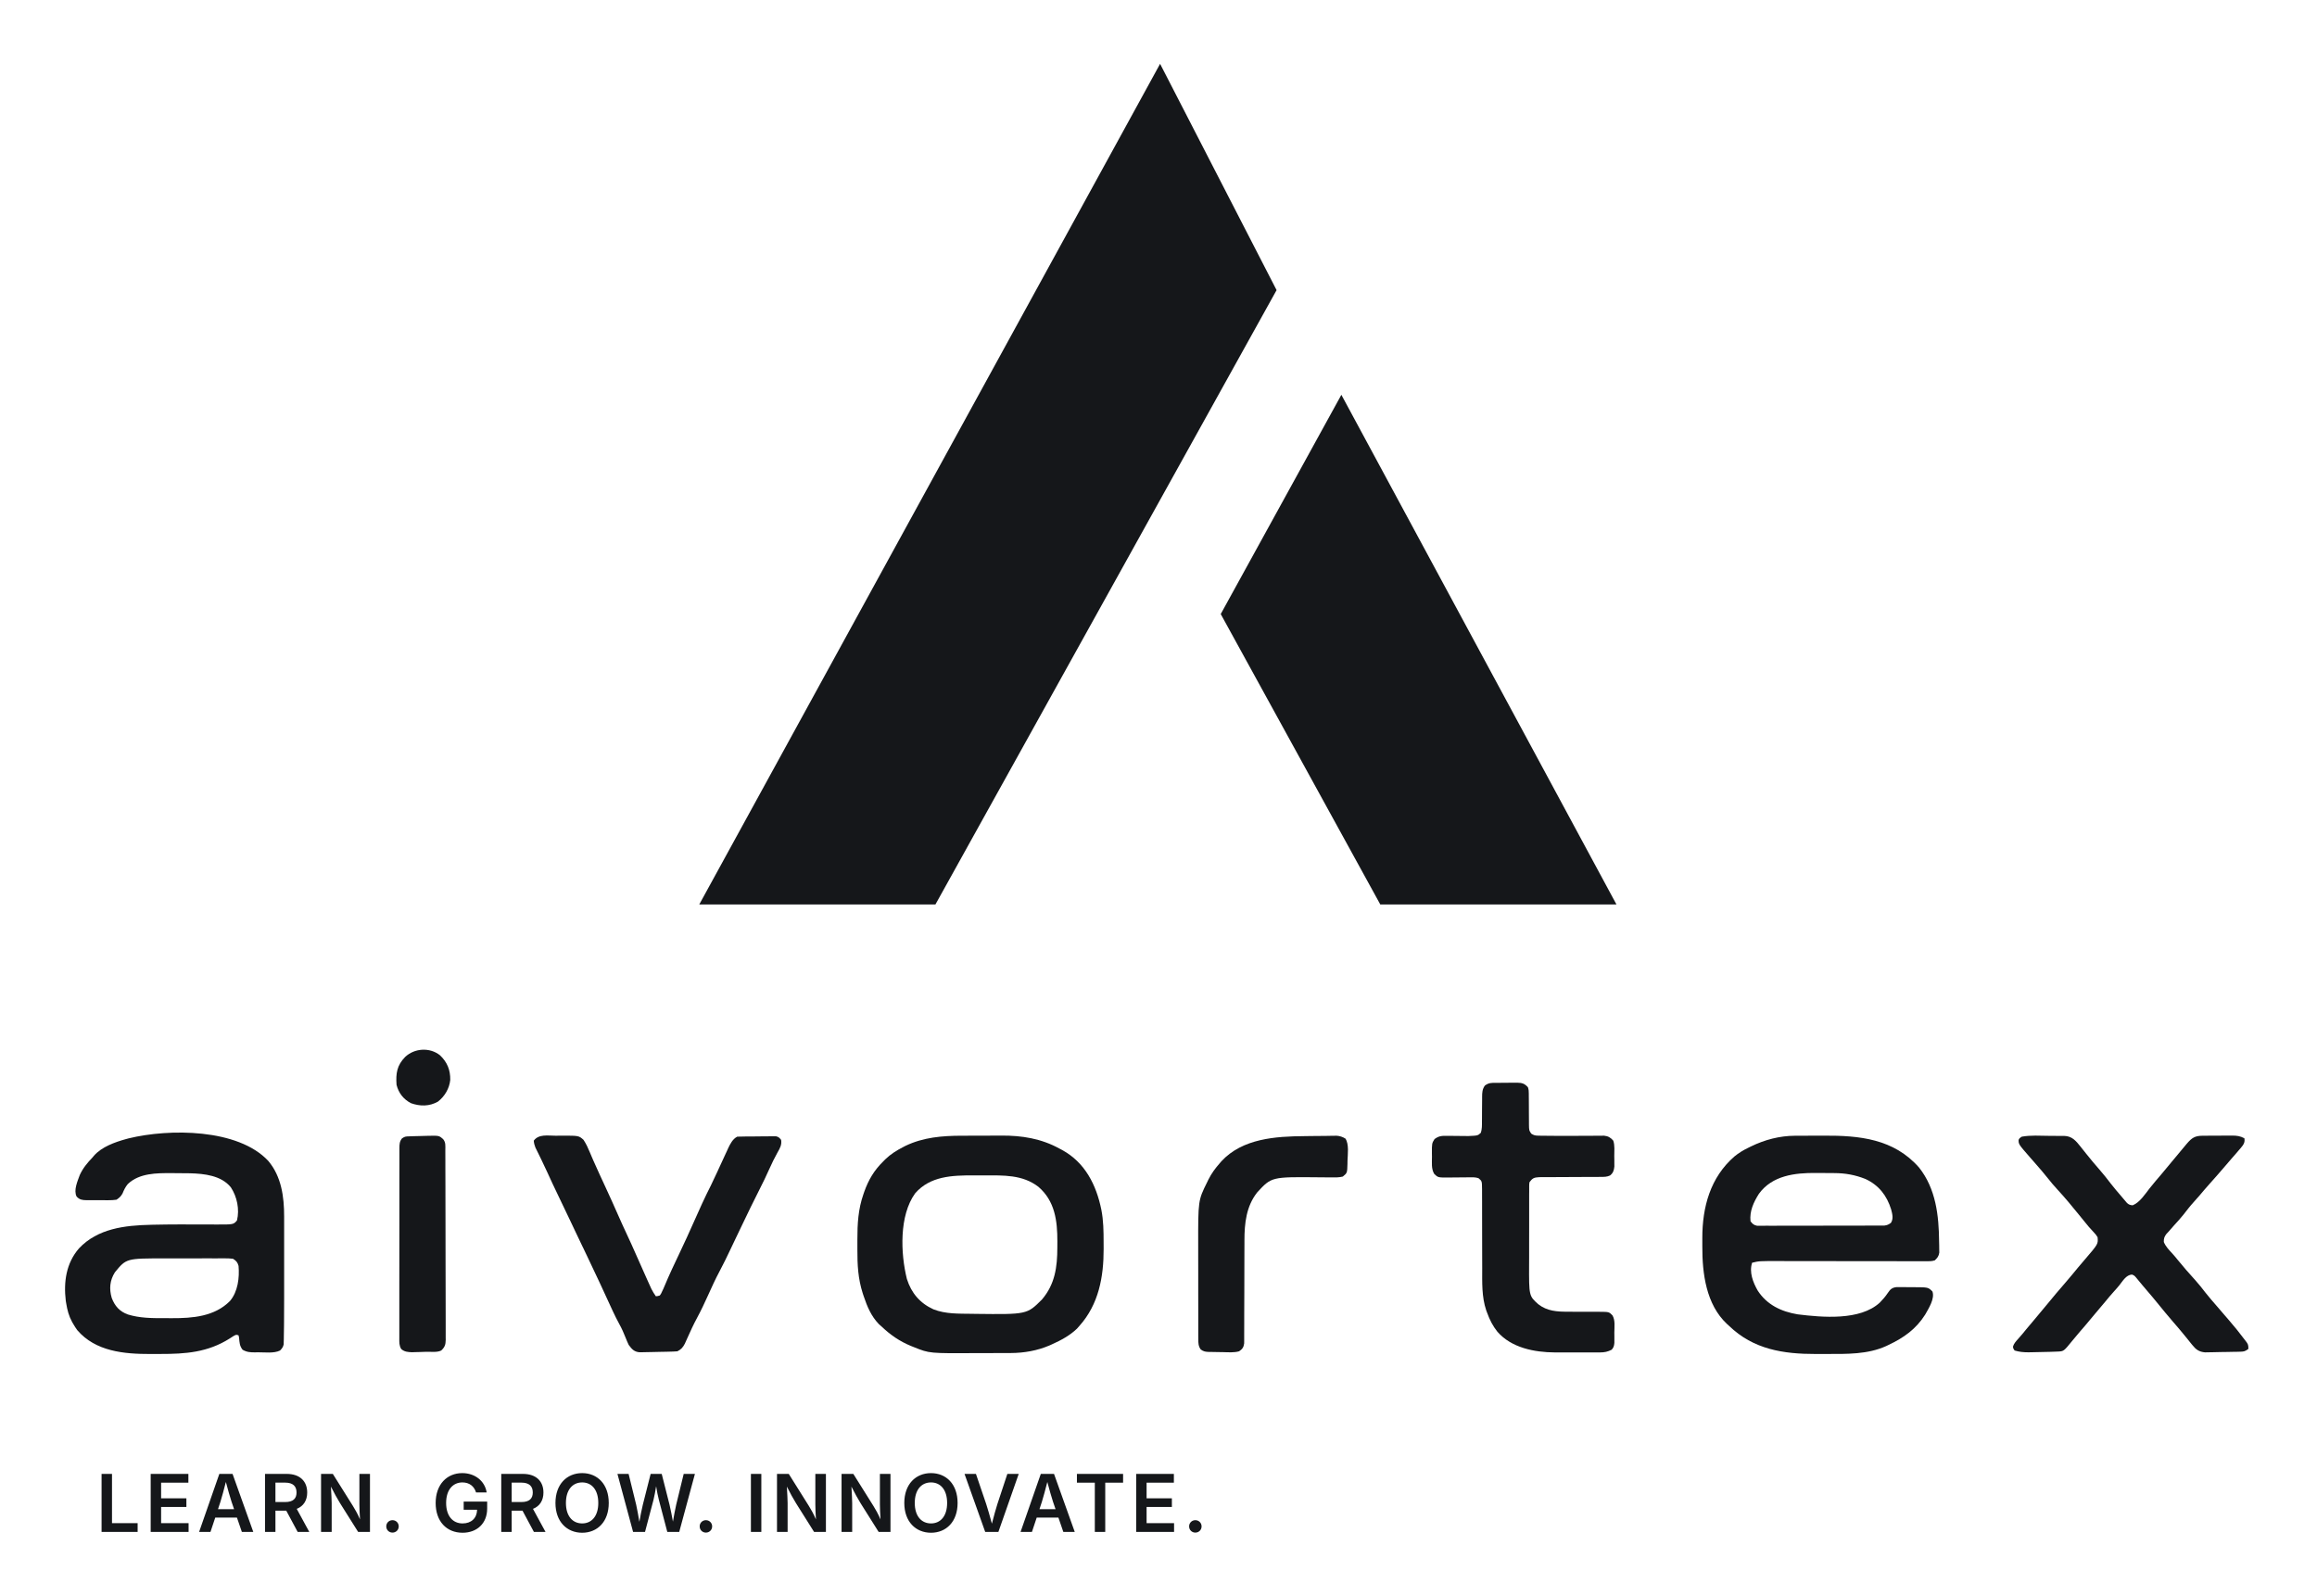
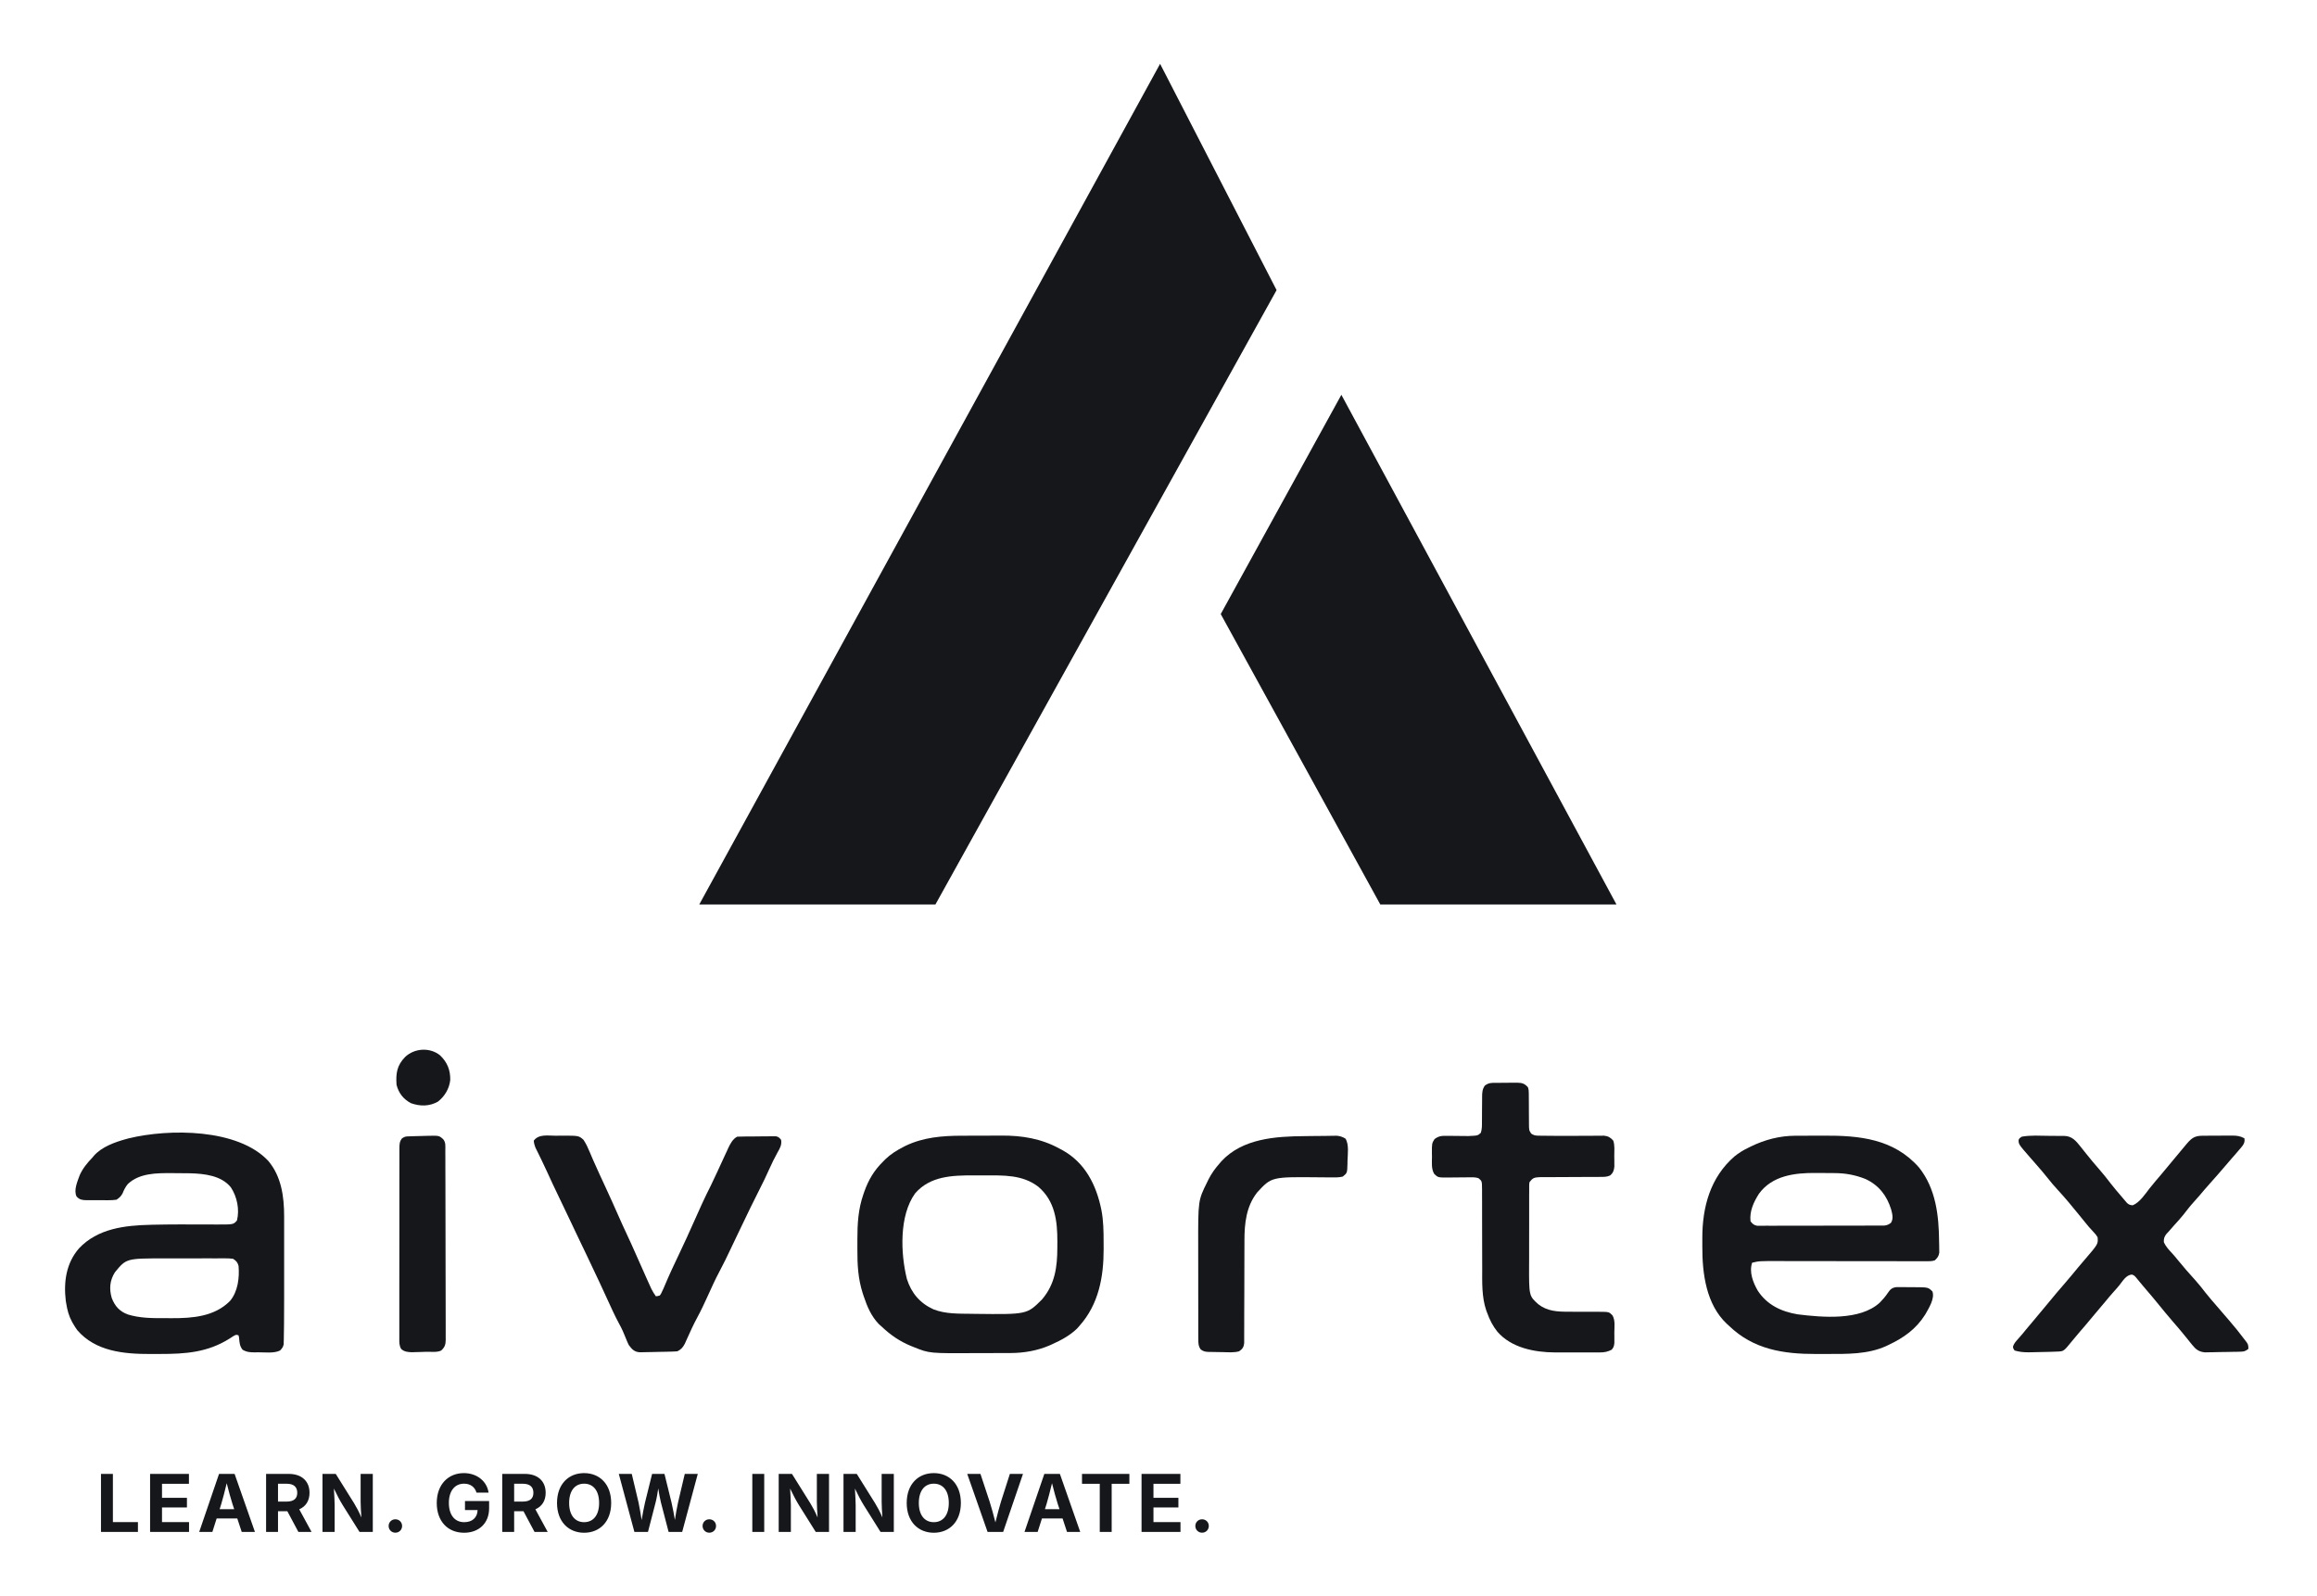
<svg xmlns="http://www.w3.org/2000/svg" viewBox="0 0 726 500" width="100%" height="100%">
  <g id="aivortex-logo">
    <g id="aivortex-icon" fill="#15171A">
      <path id="icon-left" d="M 363.50 20.00 L 219.10 283.40 L 293.10 283.40 L 400.00 90.90 Z" />
      <path id="icon-right" d="M 420.30 123.70 L 506.50 283.40 L 432.50 283.40 L 382.50 192.40 Z" />
    </g>
    <g id="aivortex-wordmark" fill="#15171A">
      <path id="letter-a" d="M 84.06 363.74 C 88.18 368.62 89.04 374.99 89.03 381.16 C 89.03 381.33 89.03 381.33 89.03 382.21 C 89.03 383.36 89.03 384.50 89.03 385.64 C 89.03 386.45 89.03 387.25 89.03 388.05 C 89.03 389.74 89.03 391.42 89.03 393.11 C 89.03 395.04 89.03 396.96 89.03 398.89 C 89.03 400.76 89.03 402.64 89.03 404.51 C 89.03 405.30 89.03 406.08 89.03 406.87 C 89.04 409.38 89.03 411.89 89.00 414.40 C 89.00 414.58 89.00 414.58 88.99 415.48 C 88.98 416.53 88.96 417.57 88.94 418.62 C 88.93 418.93 88.93 419.24 88.93 419.57 C 88.92 419.71 88.92 419.71 88.90 420.44 C 88.90 420.70 88.89 420.95 88.89 421.21 C 88.71 422.08 88.36 422.51 87.75 423.15 C 85.83 424.11 82.89 423.69 80.78 423.71 C 80.65 423.72 80.65 423.72 79.96 423.73 C 78.47 423.74 77.32 423.68 76.00 422.90 C 75.05 421.64 75.06 420.69 74.91 419.15 C 74.85 418.91 74.80 418.66 74.75 418.40 C 74.00 418.15 74.00 418.15 73.08 418.67 C 72.71 418.91 72.33 419.15 71.95 419.40 C 65.06 423.75 58.14 424.24 50.20 424.23 C 49.16 424.23 48.12 424.23 47.08 424.24 C 38.87 424.26 29.94 423.45 24.21 416.77 C 23.77 416.17 23.38 415.55 23.00 414.90 C 22.86 414.67 22.73 414.44 22.59 414.20 C 21.57 412.33 21.09 410.49 20.75 408.40 C 20.70 408.13 20.66 407.86 20.61 407.57 C 19.90 401.63 20.74 395.77 24.75 391.15 C 30.62 384.91 39.14 383.94 47.23 383.76 C 47.46 383.75 47.68 383.75 47.91 383.74 C 53.47 383.61 59.03 383.64 64.60 383.66 C 64.95 383.66 65.30 383.66 65.67 383.66 C 66.33 383.66 67.00 383.67 67.66 383.67 C 73.15 383.69 73.15 383.69 74.25 382.40 C 75.11 378.95 74.28 374.96 72.33 372.01 C 69.34 368.31 64.02 367.74 59.55 367.62 C 58.37 367.60 57.18 367.59 56.00 367.59 C 55.26 367.59 54.52 367.58 53.78 367.57 C 49.07 367.55 43.66 367.55 40.05 370.99 C 39.29 371.90 38.83 372.86 38.39 373.95 C 37.87 374.88 37.39 375.31 36.50 375.90 C 35.60 376.02 34.83 376.07 33.94 376.06 C 33.69 376.06 33.45 376.06 33.20 376.06 C 32.68 376.06 32.16 376.06 31.65 376.05 C 30.86 376.04 30.07 376.04 29.29 376.05 C 28.78 376.05 28.28 376.04 27.78 376.04 C 27.66 376.04 27.66 376.04 27.07 376.05 C 25.72 376.02 24.93 375.91 24.00 374.90 C 23.00 372.91 24.31 370.07 25.00 368.15 C 25.99 366.00 27.37 364.34 29.00 362.65 C 29.14 362.48 29.28 362.31 29.42 362.14 C 31.82 359.36 36.05 357.84 39.50 356.90 C 39.77 356.83 40.03 356.75 40.31 356.68 C 53.07 353.57 74.59 353.59 84.06 363.74 Z M 36.00 398.65 C 34.40 401.18 34.18 403.81 35.00 406.65 C 35.97 409.23 37.47 410.92 40.07 411.86 C 43.73 412.99 47.54 413.03 51.33 413.01 C 52.17 413.01 53.00 413.02 53.83 413.02 C 60.38 413.05 67.28 412.50 72.09 407.60 C 74.55 404.67 75.06 400.35 74.75 396.65 C 74.45 395.52 73.99 395.01 73.00 394.40 C 72.13 394.30 71.34 394.27 70.47 394.27 C 70.22 394.27 69.96 394.27 69.70 394.27 C 68.86 394.27 68.02 394.27 67.18 394.28 C 66.59 394.28 66.00 394.28 65.41 394.27 C 64.18 394.27 62.94 394.28 61.71 394.28 C 60.14 394.29 58.57 394.29 57.00 394.29 C 55.78 394.28 54.57 394.29 53.35 394.29 C 52.77 394.29 52.19 394.29 51.62 394.29 C 39.58 394.28 39.58 394.28 36.00 398.65 Z" />
      <path id="letter-i-stem" d="M 137.87 330.65 C 140.14 332.80 141.13 335.26 141.08 338.37 C 140.80 341.06 139.37 343.48 137.25 345.15 C 134.57 346.69 131.61 346.68 128.75 345.65 C 126.40 344.41 124.89 342.46 124.25 339.90 C 124.00 336.29 124.38 333.80 126.95 331.17 C 129.87 328.41 134.67 328.09 137.87 330.65 Z" />
      <path id="letter-i-dot" d="M 134.41 355.87 C 137.58 355.82 137.58 355.82 138.83 356.90 C 139.72 357.96 139.54 359.05 139.54 360.37 C 139.54 360.50 139.54 360.50 139.54 361.16 C 139.55 362.03 139.55 362.91 139.55 363.79 C 139.55 364.41 139.55 365.04 139.55 365.66 C 139.56 367.72 139.56 369.78 139.57 371.84 C 139.57 372.55 139.57 373.26 139.57 373.97 C 139.58 376.91 139.58 379.85 139.59 382.80 C 139.59 387.02 139.60 391.25 139.61 395.47 C 139.62 398.44 139.63 401.41 139.63 404.38 C 139.63 406.15 139.63 407.93 139.64 409.70 C 139.65 411.37 139.65 413.04 139.65 414.71 C 139.65 415.32 139.65 415.93 139.65 416.55 C 139.66 417.38 139.66 418.22 139.65 419.05 C 139.65 419.17 139.65 419.17 139.66 419.79 C 139.64 421.32 139.37 422.10 138.25 423.15 C 136.96 423.80 135.09 423.52 133.64 423.55 C 132.96 423.57 132.28 423.59 131.60 423.62 C 131.16 423.63 130.72 423.64 130.29 423.65 C 129.89 423.66 129.49 423.68 129.09 423.69 C 127.76 423.64 126.72 423.57 125.71 422.67 C 125.06 421.58 125.11 420.56 125.12 419.33 C 125.12 419.07 125.12 418.81 125.12 418.54 C 125.12 417.66 125.12 416.78 125.12 415.90 C 125.12 415.27 125.12 414.65 125.12 414.02 C 125.12 412.31 125.12 410.60 125.12 408.89 C 125.13 407.10 125.13 405.32 125.12 403.53 C 125.12 400.53 125.13 397.53 125.13 394.53 C 125.14 391.06 125.14 387.59 125.14 384.12 C 125.13 380.78 125.14 377.45 125.14 374.11 C 125.14 372.69 125.14 371.27 125.14 369.85 C 125.14 368.17 125.14 366.50 125.15 364.83 C 125.15 364.21 125.15 363.60 125.15 362.98 C 125.15 362.15 125.15 361.31 125.15 360.47 C 125.15 360.23 125.15 359.98 125.15 359.73 C 125.16 358.50 125.19 357.61 126.00 356.65 C 126.83 356.10 127.15 356.08 128.12 356.05 C 128.40 356.04 128.67 356.03 128.95 356.02 C 129.24 356.01 129.53 356.00 129.83 355.99 C 130.12 355.98 130.42 355.98 130.72 355.97 C 131.95 355.93 133.18 355.90 134.41 355.87 Z" />
      <path id="letter-v" d="M 174.03 355.85 C 174.68 355.85 175.33 355.85 175.98 355.84 C 181.34 355.82 181.34 355.82 182.83 357.13 C 183.65 358.37 184.23 359.63 184.80 361.01 C 185.04 361.57 185.28 362.13 185.52 362.70 C 185.64 362.98 185.76 363.27 185.89 363.56 C 186.44 364.84 187.02 366.11 187.61 367.38 C 187.72 367.63 187.83 367.87 187.95 368.13 C 188.55 369.42 189.14 370.71 189.74 372.00 C 191.09 374.91 192.41 377.83 193.70 380.77 C 194.56 382.74 195.46 384.70 196.37 386.65 C 197.39 388.82 198.38 391.00 199.34 393.20 C 200.46 395.75 201.59 398.29 202.73 400.82 C 202.89 401.18 203.05 401.54 203.22 401.90 C 203.37 402.24 203.52 402.57 203.68 402.92 C 203.81 403.22 203.95 403.51 204.09 403.82 C 204.50 404.65 204.97 405.39 205.50 406.15 C 206.08 406.11 206.08 406.11 206.75 405.90 C 207.15 405.34 207.15 405.34 207.48 404.60 C 207.55 404.47 207.55 404.47 207.87 403.78 C 208.36 402.64 208.86 401.50 209.34 400.35 C 209.73 399.45 210.14 398.56 210.55 397.67 C 210.63 397.50 210.63 397.50 211.02 396.67 C 211.65 395.33 212.29 393.99 212.92 392.64 C 214.46 389.39 215.97 386.13 217.42 382.83 C 219.12 378.98 220.85 375.14 222.76 371.40 C 223.47 369.94 224.15 368.48 224.83 367.01 C 224.97 366.71 225.11 366.40 225.25 366.09 C 225.91 364.68 226.56 363.26 227.21 361.84 C 227.43 361.38 227.64 360.91 227.86 360.45 C 227.91 360.34 227.91 360.34 228.14 359.81 C 228.78 358.45 229.60 356.85 231.00 356.15 C 231.94 356.12 232.87 356.10 233.80 356.09 C 234.08 356.09 234.36 356.09 234.65 356.08 C 235.24 356.08 235.84 356.08 236.43 356.08 C 237.34 356.07 238.25 356.06 239.15 356.05 C 239.73 356.05 240.31 356.05 240.88 356.04 C 241.15 356.04 241.43 356.03 241.71 356.03 C 241.96 356.03 242.21 356.03 242.47 356.03 C 242.59 356.03 242.59 356.03 243.15 356.03 C 243.95 356.19 244.25 356.52 244.75 357.15 C 245.01 358.70 244.39 359.76 243.64 361.07 C 242.71 362.75 241.87 364.44 241.09 366.20 C 240.13 368.38 239.08 370.52 238.00 372.65 C 236.15 376.31 234.35 379.98 232.59 383.69 C 231.91 385.12 231.22 386.56 230.53 387.99 C 229.95 389.20 229.38 390.41 228.80 391.62 C 227.74 393.86 226.67 396.08 225.50 398.26 C 224.15 400.77 222.99 403.36 221.81 405.96 C 220.75 408.30 219.66 410.62 218.44 412.88 C 217.28 415.02 216.28 417.22 215.29 419.44 C 215.17 419.71 215.05 419.98 214.92 420.26 C 214.82 420.49 214.71 420.73 214.60 420.98 C 213.98 422.17 213.46 422.79 212.25 423.40 C 211.32 423.47 210.40 423.51 209.46 423.52 C 209.33 423.52 209.33 423.52 208.63 423.54 C 208.06 423.55 207.48 423.56 206.90 423.57 C 206.02 423.59 205.14 423.61 204.25 423.63 C 203.69 423.64 203.13 423.65 202.57 423.66 C 202.44 423.66 202.44 423.66 201.77 423.68 C 201.52 423.68 201.28 423.69 201.02 423.69 C 200.81 423.70 200.59 423.70 200.37 423.70 C 198.70 423.56 197.97 422.71 197.00 421.40 C 196.64 420.65 196.33 419.92 196.03 419.15 C 195.45 417.69 194.84 416.29 194.08 414.92 C 192.64 412.29 191.43 409.55 190.18 406.84 C 189.48 405.32 188.78 403.80 188.08 402.29 C 187.94 402.00 187.81 401.71 187.67 401.41 C 186.46 398.81 185.24 396.23 184.00 393.65 C 183.59 392.79 183.18 391.93 182.77 391.07 C 182.66 390.84 182.55 390.61 182.43 390.38 C 181.66 388.77 180.90 387.16 180.13 385.55 C 180.03 385.34 179.94 385.13 179.83 384.92 C 179.42 384.05 179.01 383.17 178.59 382.30 C 177.32 379.62 176.04 376.95 174.75 374.27 C 173.65 371.99 172.57 369.70 171.53 367.39 C 170.93 366.06 170.31 364.75 169.67 363.44 C 169.60 363.30 169.60 363.30 169.25 362.58 C 168.99 362.04 168.72 361.49 168.45 360.95 C 168.33 360.70 168.21 360.46 168.08 360.20 C 167.98 359.99 167.87 359.77 167.76 359.55 C 167.47 358.82 167.31 358.18 167.25 357.40 C 168.81 355.27 171.65 355.85 174.03 355.85 Z" />
      <path id="letter-o" d="M 301.34 355.85 C 301.46 355.85 301.46 355.85 302.04 355.85 C 303.26 355.84 304.49 355.84 305.71 355.84 C 306.96 355.84 308.21 355.83 309.45 355.83 C 310.43 355.82 311.40 355.82 312.37 355.82 C 312.83 355.82 313.29 355.82 313.75 355.81 C 320.21 355.77 326.28 356.74 332.00 359.90 C 332.26 360.04 332.53 360.18 332.80 360.32 C 340.00 364.25 343.51 371.28 345.09 379.02 C 345.76 382.41 345.80 385.79 345.80 389.23 C 345.80 389.92 345.80 390.62 345.81 391.32 C 345.83 400.08 344.26 408.67 338.25 415.40 C 338.12 415.55 338.12 415.55 337.47 416.29 C 335.30 418.39 332.49 419.93 329.75 421.15 C 329.61 421.21 329.61 421.21 328.90 421.54 C 325.03 423.20 320.91 423.92 316.71 423.94 C 316.49 423.94 316.27 423.94 316.05 423.94 C 315.33 423.95 314.62 423.95 313.91 423.95 C 313.66 423.95 313.41 423.95 313.16 423.95 C 311.85 423.96 310.54 423.96 309.23 423.96 C 308.16 423.96 307.08 423.96 306.01 423.97 C 291.23 424.05 291.23 424.05 286.50 422.15 C 286.14 422.01 285.79 421.87 285.42 421.72 C 281.89 420.26 279.01 418.28 276.25 415.65 C 276.11 415.52 276.11 415.52 275.38 414.88 C 272.97 412.37 271.73 409.41 270.64 406.17 C 270.54 405.86 270.43 405.55 270.33 405.24 C 268.85 400.62 268.63 396.30 268.65 391.48 C 268.66 390.45 268.65 389.42 268.65 388.39 C 268.64 383.49 268.90 378.88 270.53 374.21 C 270.58 374.07 270.58 374.07 270.83 373.34 C 272.15 369.64 273.92 366.67 276.75 363.90 C 276.97 363.68 277.19 363.46 277.41 363.23 C 279.10 361.60 280.92 360.47 283.00 359.40 C 283.23 359.28 283.46 359.16 283.69 359.04 C 289.28 356.34 295.25 355.86 301.34 355.85 Z M 286.75 373.90 C 281.70 380.88 282.18 392.75 284.16 400.73 C 285.56 405.15 288.26 408.33 292.49 410.25 C 296.31 411.75 300.45 411.59 304.50 411.65 C 304.70 411.65 304.70 411.65 305.68 411.67 C 321.79 411.86 321.79 411.86 326.50 407.15 C 330.56 402.39 331.30 396.98 331.30 390.94 C 331.30 390.28 331.30 389.63 331.31 388.97 C 331.33 382.49 330.53 376.27 325.35 371.84 C 320.39 368.02 314.40 368.27 308.44 368.29 C 307.30 368.29 306.17 368.28 305.03 368.28 C 298.39 368.26 291.45 368.48 286.75 373.90 Z" />
      <path id="letter-r" d="M 417.14 355.88 C 417.42 355.88 417.71 355.87 418.00 355.87 C 418.25 355.86 418.50 355.86 418.76 355.85 C 419.82 355.92 420.68 356.20 421.58 356.76 C 422.75 358.54 422.28 361.66 422.22 363.73 C 422.22 364.04 422.21 364.35 422.21 364.66 C 422.13 367.52 422.13 367.52 420.75 368.65 C 419.56 368.95 418.44 368.92 417.22 368.91 C 416.70 368.90 416.18 368.90 415.67 368.90 C 414.86 368.89 414.05 368.88 413.24 368.88 C 398.42 368.73 398.42 368.73 393.95 373.58 C 390.50 377.92 389.92 383.32 389.93 388.68 C 389.93 388.86 389.93 388.86 389.93 389.76 C 389.93 390.53 389.92 391.30 389.92 392.06 C 389.92 393.28 389.92 394.49 389.91 395.71 C 389.90 398.72 389.89 401.73 389.89 404.75 C 389.88 407.30 389.88 409.86 389.86 412.41 C 389.86 413.22 389.86 414.02 389.86 414.83 C 389.86 415.95 389.86 417.07 389.85 418.19 C 389.85 418.53 389.85 418.86 389.85 419.20 C 389.85 419.51 389.85 419.81 389.85 420.13 C 389.85 420.26 389.85 420.26 389.84 420.93 C 389.69 422.13 389.25 422.74 388.25 423.40 C 386.62 423.86 384.86 423.69 383.18 423.66 C 382.71 423.65 382.24 423.65 381.77 423.64 C 381.03 423.64 380.29 423.62 379.55 423.60 C 379.31 423.60 379.08 423.60 378.84 423.60 C 377.75 423.56 377.11 423.48 376.23 422.82 C 375.49 421.78 375.47 420.85 375.47 419.61 C 375.47 419.29 375.46 418.98 375.46 418.65 C 375.46 418.30 375.46 417.96 375.46 417.60 C 375.46 417.23 375.46 416.87 375.46 416.49 C 375.46 415.49 375.46 414.48 375.46 413.48 C 375.46 412.85 375.46 412.22 375.46 411.59 C 375.45 409.39 375.45 407.19 375.45 404.99 C 375.45 402.95 375.45 400.91 375.45 398.87 C 375.44 397.11 375.44 395.35 375.44 393.60 C 375.44 392.55 375.44 391.50 375.44 390.46 C 375.41 376.12 375.41 376.12 378.25 370.40 C 378.31 370.27 378.31 370.27 378.64 369.59 C 379.62 367.65 380.80 366.02 382.25 364.40 C 382.40 364.22 382.56 364.05 382.71 363.86 C 389.32 356.71 399.70 356.05 408.73 355.98 C 409.42 355.97 410.10 355.96 410.79 355.95 C 412.33 355.93 413.87 355.91 415.41 355.91 C 415.98 355.90 416.56 355.89 417.14 355.88 Z" />
      <path id="letter-t" d="M 468.70 339.28 C 468.94 339.28 469.18 339.28 469.43 339.28 C 469.93 339.27 470.44 339.27 470.94 339.27 C 471.71 339.28 472.49 339.26 473.26 339.25 C 473.75 339.25 474.24 339.25 474.73 339.25 C 474.96 339.25 475.19 339.24 475.43 339.24 C 476.94 339.26 477.72 339.53 478.75 340.65 C 479.00 341.39 479.03 341.88 479.03 342.66 C 479.03 342.91 479.03 343.17 479.03 343.44 C 479.03 343.71 479.03 343.99 479.04 344.27 C 479.04 344.86 479.04 345.44 479.05 346.03 C 479.06 346.95 479.06 347.87 479.06 348.79 C 479.06 349.68 479.07 350.57 479.08 351.46 C 479.08 351.74 479.08 352.01 479.08 352.30 C 479.11 354.19 479.11 354.19 479.80 355.20 C 480.58 355.70 480.99 355.81 481.92 355.83 C 482.21 355.83 482.50 355.84 482.81 355.85 C 483.13 355.85 483.46 355.85 483.80 355.85 C 484.14 355.86 484.49 355.87 484.84 355.87 C 487.39 355.91 489.93 355.90 492.48 355.89 C 492.80 355.89 493.13 355.89 493.46 355.89 C 495.11 355.89 496.76 355.88 498.40 355.87 C 499.02 355.87 499.63 355.86 500.25 355.86 C 500.53 355.86 500.82 355.85 501.11 355.85 C 501.37 355.85 501.64 355.85 501.91 355.85 C 502.14 355.85 502.37 355.84 502.60 355.84 C 503.88 355.96 504.68 356.43 505.50 357.40 C 506.01 358.92 505.81 360.64 505.81 362.23 C 505.82 362.42 505.82 362.42 505.83 363.37 C 505.83 363.55 505.83 363.55 505.83 364.48 C 505.83 364.81 505.84 365.14 505.84 365.48 C 505.72 366.70 505.46 367.54 504.48 368.31 C 503.48 368.77 502.66 368.75 501.56 368.75 C 501.45 368.75 501.45 368.75 500.90 368.76 C 500.19 368.76 499.47 368.76 498.75 368.76 C 498.25 368.76 497.75 368.77 497.25 368.77 C 495.94 368.78 494.62 368.78 493.31 368.79 C 491.20 368.79 489.10 368.80 486.99 368.82 C 486.26 368.82 485.52 368.82 484.79 368.82 C 484.34 368.83 483.89 368.83 483.44 368.83 C 483.04 368.83 482.65 368.83 482.25 368.84 C 480.67 368.94 480.21 369.12 479.25 370.40 C 479.15 371.01 479.15 371.01 479.15 371.71 C 479.15 371.97 479.15 372.24 479.15 372.51 C 479.15 372.80 479.15 373.09 479.15 373.39 C 479.15 373.54 479.15 373.54 479.14 374.31 C 479.14 375.33 479.14 376.34 479.14 377.36 C 479.14 378.06 479.14 378.77 479.14 379.48 C 479.14 380.96 479.14 382.44 479.14 383.93 C 479.14 385.82 479.14 387.71 479.13 389.61 C 479.12 391.07 479.12 392.53 479.13 393.99 C 479.13 394.69 479.12 395.38 479.12 396.08 C 479.08 406.03 479.08 406.03 482.00 408.65 C 484.76 410.81 487.91 411.01 491.29 410.99 C 492.02 411.00 492.74 411.00 493.47 411.01 C 494.60 411.01 495.73 411.01 496.86 411.01 C 497.96 411.01 499.06 411.02 500.15 411.02 C 500.49 411.02 500.83 411.02 501.18 411.02 C 504.17 411.04 504.17 411.04 505.25 412.15 C 506.17 413.70 505.83 415.79 505.83 417.53 C 505.83 417.90 505.84 418.28 505.84 418.67 C 505.84 419.03 505.84 419.39 505.84 419.77 C 505.84 420.10 505.84 420.43 505.84 420.77 C 505.74 421.73 505.63 422.17 505.00 422.90 C 503.74 423.55 502.75 423.74 501.33 423.75 C 500.96 423.75 500.58 423.75 500.19 423.75 C 499.79 423.75 499.39 423.75 498.97 423.75 C 498.55 423.75 498.12 423.75 497.70 423.75 C 496.81 423.75 495.92 423.75 495.03 423.75 C 493.91 423.74 492.78 423.75 491.66 423.75 C 490.78 423.75 489.90 423.75 489.03 423.75 C 488.41 423.75 487.80 423.75 487.19 423.75 C 480.77 423.71 473.58 422.32 469.18 417.25 C 467.73 415.43 466.79 413.57 466.00 411.40 C 465.90 411.14 465.80 410.88 465.70 410.61 C 464.24 406.31 464.43 401.76 464.43 397.28 C 464.43 396.18 464.43 395.08 464.42 393.97 C 464.41 390.84 464.41 387.71 464.40 384.57 C 464.40 382.65 464.40 380.73 464.39 378.80 C 464.39 378.07 464.39 377.34 464.39 376.61 C 464.39 375.59 464.38 374.57 464.38 373.55 C 464.38 373.25 464.38 372.95 464.38 372.63 C 464.36 370.06 464.36 370.06 463.25 369.15 C 462.23 368.81 461.26 368.88 460.20 368.89 C 459.73 368.90 459.27 368.90 458.80 368.90 C 458.06 368.91 457.33 368.92 456.60 368.92 C 455.89 368.93 455.18 368.94 454.47 368.94 C 454.25 368.94 454.03 368.95 453.81 368.95 C 450.58 368.96 450.58 368.96 449.39 367.81 C 448.43 366.20 448.69 364.26 448.69 362.45 C 448.68 362.11 448.68 361.77 448.67 361.42 C 448.66 358.23 448.66 358.23 449.50 356.90 C 450.92 355.83 451.92 355.87 453.65 355.89 C 454.08 355.90 454.51 355.90 454.94 355.90 C 455.62 355.91 456.29 355.92 456.97 355.92 C 457.62 355.93 458.28 355.94 458.93 355.94 C 459.32 355.94 459.71 355.95 460.12 355.95 C 463.06 355.82 463.06 355.82 464.01 354.92 C 464.38 353.73 464.36 352.58 464.35 351.35 C 464.35 351.07 464.36 350.80 464.36 350.52 C 464.37 349.65 464.37 348.78 464.37 347.92 C 464.38 346.77 464.39 345.63 464.40 344.49 C 464.40 344.23 464.40 343.96 464.40 343.69 C 464.41 342.34 464.45 341.30 465.25 340.15 C 466.45 339.25 467.27 339.28 468.70 339.28 Z" />
      <path id="letter-e" d="M 562.43 355.86 C 562.81 355.86 563.18 355.85 563.57 355.85 C 563.96 355.85 564.36 355.85 564.78 355.85 C 564.98 355.85 565.19 355.85 565.40 355.85 C 566.50 355.84 567.60 355.84 568.69 355.84 C 569.59 355.84 570.49 355.84 571.38 355.83 C 582.62 355.76 593.40 356.81 601.31 365.82 C 606.59 372.48 607.52 380.86 607.59 389.09 C 607.60 389.48 607.61 389.87 607.62 390.28 C 607.63 390.66 607.63 391.04 607.63 391.43 C 607.64 391.77 607.64 392.11 607.65 392.47 C 607.47 393.62 607.08 394.10 606.25 394.90 C 605.29 395.22 604.48 395.18 603.46 395.18 C 603.25 395.18 603.04 395.18 602.82 395.18 C 602.11 395.18 601.41 395.18 600.70 395.17 C 600.19 395.17 599.68 395.17 599.18 395.17 C 598.08 395.17 596.99 395.17 595.90 395.17 C 594.17 395.17 592.44 395.16 590.71 395.16 C 586.72 395.16 582.73 395.15 578.74 395.15 C 575.09 395.14 571.44 395.14 567.79 395.14 C 566.07 395.14 564.35 395.13 562.64 395.13 C 561.56 395.13 560.49 395.13 559.42 395.13 C 558.92 395.13 558.43 395.12 557.93 395.12 C 551.18 395.11 551.18 395.11 549.00 395.65 C 548.02 398.60 549.29 401.82 550.75 404.37 C 553.65 408.85 558.15 410.97 563.29 411.82 C 571.01 412.77 582.81 413.84 589.00 408.15 C 589.95 407.18 590.80 406.20 591.55 405.07 C 592.32 403.92 592.88 403.44 594.29 403.28 C 594.49 403.28 594.49 403.28 595.51 403.28 C 595.72 403.28 595.94 403.29 596.16 403.29 C 596.62 403.29 597.08 403.29 597.53 403.30 C 598.23 403.31 598.93 403.31 599.62 403.31 C 604.18 403.33 604.18 403.33 605.50 404.65 C 606.30 406.91 604.32 409.94 603.24 411.88 C 600.38 416.42 596.53 419.15 591.75 421.40 C 591.50 421.52 591.24 421.64 590.98 421.77 C 585.22 424.38 578.65 424.24 572.46 424.23 C 571.34 424.23 570.21 424.23 569.08 424.24 C 558.76 424.26 549.42 422.82 541.75 415.40 C 541.65 415.31 541.65 415.31 541.12 414.83 C 534.58 408.72 533.36 398.98 533.40 390.52 C 533.41 389.63 533.40 388.75 533.40 387.87 C 533.39 378.19 535.91 368.89 543.47 362.34 C 544.82 361.24 546.19 360.40 547.75 359.65 C 548.04 359.50 548.34 359.36 548.64 359.21 C 552.95 357.11 557.62 355.88 562.43 355.86 Z M 551.14 374.04 C 549.47 376.67 548.16 379.49 548.50 382.65 C 549.14 383.48 549.51 383.85 550.55 384.06 C 550.85 384.06 551.16 384.06 551.47 384.06 C 551.82 384.06 552.17 384.06 552.53 384.06 C 552.91 384.06 553.29 384.06 553.68 384.05 C 553.88 384.05 553.88 384.05 554.90 384.06 C 556.01 384.06 557.11 384.06 558.22 384.05 C 559.37 384.05 560.53 384.05 561.68 384.05 C 563.62 384.05 565.57 384.04 567.51 384.04 C 569.75 384.03 571.99 384.02 574.24 384.03 C 576.40 384.03 578.56 384.02 580.71 384.02 C 581.63 384.02 582.55 384.02 583.47 384.02 C 584.75 384.02 586.04 384.01 587.32 384.00 C 587.51 384.01 587.51 384.01 588.47 384.01 C 588.82 384.00 589.17 384.00 589.53 384.00 C 589.84 384.00 590.14 384.00 590.45 384.00 C 591.33 383.89 591.80 383.67 592.50 383.15 C 593.35 381.84 592.93 380.35 592.56 378.93 C 591.21 374.59 588.70 371.34 584.50 369.40 C 581.26 368.12 578.21 367.57 574.74 367.56 C 574.44 367.55 574.13 367.55 573.82 367.55 C 573.17 367.55 572.53 367.54 571.89 367.54 C 570.92 367.54 569.95 367.53 568.98 367.52 C 562.39 367.47 555.31 368.30 551.14 374.04 Z" />
      <path id="letter-x" d="M 642.01 355.89 C 642.56 355.90 643.10 355.90 643.65 355.90 C 644.45 355.90 645.25 355.90 646.04 355.92 C 646.17 355.91 646.17 355.91 646.78 355.91 C 649.28 355.97 650.48 357.48 651.97 359.34 C 652.10 359.50 652.23 359.67 652.36 359.84 C 652.64 360.19 652.93 360.55 653.21 360.90 C 653.35 361.07 653.48 361.25 653.62 361.42 C 654.99 363.15 656.41 364.83 657.86 366.49 C 659.09 367.90 660.25 369.36 661.38 370.85 C 662.46 372.24 663.60 373.57 664.75 374.90 C 664.85 375.02 664.85 375.02 665.38 375.65 C 665.57 375.88 665.77 376.10 665.97 376.34 C 666.14 376.54 666.31 376.74 666.48 376.94 C 667.08 377.47 667.46 377.59 668.25 377.65 C 670.47 376.75 672.08 374.22 673.50 372.40 C 674.70 370.90 675.93 369.43 677.19 367.98 C 678.28 366.71 679.34 365.43 680.39 364.13 C 681.82 362.37 683.27 360.63 684.75 358.90 C 684.84 358.80 684.84 358.80 685.27 358.28 C 686.77 356.53 687.78 355.88 690.03 355.86 C 690.16 355.86 690.16 355.86 690.79 355.85 C 691.06 355.85 691.32 355.85 691.60 355.85 C 691.88 355.85 692.15 355.85 692.44 355.84 C 693.02 355.84 693.61 355.84 694.20 355.84 C 695.09 355.84 695.98 355.83 696.88 355.82 C 697.44 355.82 698.01 355.82 698.58 355.82 C 698.72 355.82 698.72 355.82 699.39 355.81 C 700.86 355.81 701.93 355.94 703.25 356.65 C 703.49 358.01 702.94 358.69 702.09 359.72 C 701.90 359.94 701.70 360.17 701.50 360.40 C 701.38 360.54 701.38 360.54 700.77 361.26 C 700.21 361.90 699.66 362.53 699.10 363.17 C 698.28 364.11 697.47 365.06 696.66 366.01 C 695.27 367.63 693.87 369.24 692.44 370.82 C 691.32 372.06 690.25 373.33 689.17 374.61 C 688.59 375.30 687.99 375.97 687.38 376.63 C 686.24 377.88 685.21 379.22 684.18 380.55 C 683.25 381.71 682.26 382.81 681.25 383.90 C 680.66 384.56 680.08 385.23 679.50 385.90 C 679.26 386.15 679.03 386.41 678.78 386.67 C 678.14 387.55 677.98 388.06 678.00 389.15 C 678.59 390.58 679.61 391.61 680.65 392.74 C 681.23 393.37 681.77 394.03 682.31 394.70 C 684.11 396.91 685.98 399.07 687.91 401.17 C 689.02 402.39 690.02 403.69 691.03 404.99 C 692.22 406.50 693.49 407.95 694.75 409.40 C 695.50 410.27 696.25 411.15 697.00 412.02 C 697.50 412.61 698.01 413.20 698.52 413.78 C 700.17 415.69 701.74 417.63 703.25 419.65 C 703.39 419.83 703.54 420.01 703.68 420.20 C 704.41 421.14 704.50 421.39 704.50 422.65 C 703.37 423.50 703.03 423.50 701.66 423.53 C 701.29 423.54 700.92 423.55 700.54 423.56 C 700.15 423.56 699.76 423.57 699.36 423.57 C 698.96 423.58 698.57 423.59 698.16 423.60 C 697.38 423.61 696.59 423.62 695.81 423.63 C 694.93 423.65 694.05 423.67 693.18 423.69 C 692.97 423.69 692.97 423.69 691.94 423.71 C 691.60 423.72 691.25 423.73 690.90 423.73 C 689.03 423.56 688.06 422.84 686.91 421.40 C 686.67 421.11 686.43 420.82 686.19 420.52 C 685.96 420.23 685.73 419.94 685.50 419.65 C 685.13 419.20 684.76 418.74 684.39 418.29 C 684.21 418.07 684.03 417.85 683.84 417.62 C 682.92 416.49 681.96 415.39 681.01 414.29 C 679.32 412.32 677.64 410.33 676.02 408.30 C 674.96 406.98 673.85 405.69 672.75 404.40 C 672.26 403.82 671.77 403.24 671.28 402.67 C 671.17 402.54 671.17 402.54 670.63 401.89 C 670.19 401.38 669.76 400.85 669.34 400.32 C 668.75 399.65 668.75 399.65 668.02 399.35 C 666.20 399.46 665.14 401.36 664.09 402.68 C 663.54 403.36 662.97 404.00 662.38 404.65 C 661.41 405.71 660.51 406.80 659.61 407.90 C 658.92 408.75 658.21 409.57 657.50 410.40 C 656.62 411.43 655.74 412.46 654.89 413.51 C 653.86 414.78 652.78 416.02 651.70 417.26 C 650.88 418.21 650.07 419.17 649.28 420.15 C 646.64 423.40 646.64 423.40 644.74 423.48 C 644.48 423.49 644.22 423.50 643.95 423.51 C 643.67 423.52 643.38 423.53 643.09 423.54 C 642.95 423.55 642.95 423.55 642.22 423.57 C 640.22 423.64 638.23 423.68 636.23 423.70 C 635.99 423.70 635.75 423.70 635.50 423.71 C 634.01 423.71 632.68 423.58 631.25 423.15 C 630.75 422.40 630.75 422.40 630.77 421.82 C 631.09 420.91 631.61 420.35 632.25 419.62 C 632.38 419.48 632.38 419.48 633.01 418.75 C 633.25 418.47 633.50 418.19 633.75 417.90 C 634.12 417.45 634.49 417.00 634.86 416.54 C 635.72 415.48 636.61 414.44 637.50 413.40 C 638.77 411.92 640.02 410.42 641.25 408.90 C 643.21 406.48 645.24 404.11 647.28 401.75 C 648.59 400.22 649.89 398.68 651.16 397.11 C 651.85 396.28 652.55 395.47 653.25 394.65 C 657.44 389.78 657.44 389.78 657.25 387.65 C 656.73 386.84 656.73 386.84 656.02 386.07 C 655.76 385.79 655.51 385.51 655.25 385.22 C 655.00 384.95 654.75 384.68 654.50 384.40 C 654.13 383.96 653.77 383.52 653.41 383.07 C 653.23 382.85 653.04 382.63 652.86 382.40 C 652.40 381.84 651.95 381.28 651.49 380.71 C 649.25 377.94 646.98 375.20 644.56 372.59 C 643.58 371.53 642.66 370.44 641.77 369.31 C 640.45 367.64 639.05 366.02 637.64 364.42 C 637.57 364.34 637.57 364.34 637.24 363.96 C 636.83 363.49 636.43 363.03 636.02 362.57 C 632.50 358.53 632.50 358.53 632.50 357.18 C 632.75 356.65 632.75 356.65 633.50 356.15 C 636.25 355.65 639.22 355.86 642.01 355.89 Z" />
    </g>
-     <text id="aivortex-tagline" x="30" y="480" textLength="664" lengthAdjust="spacing" fill="#15171A" font-family="Plus Jakarta Sans, Outfit, Inter, Montserrat, -apple-system, sans-serif" font-size="25px" font-weight="600" letter-spacing="0.05em">LEARN. GROW. INNOVATE.</text>
+     <text id="aivortex-tagline" x="30" y="480" textLength="664" lengthAdjust="spacing" fill="#15171A" font-family="Plus Jakarta Sans, Outfit, Inter, Montserrat, -apple-system, sans-serif" font-size="25px" font-weight="700" letter-spacing="0.05em">LEARN. GROW. INNOVATE.</text>
  </g>
</svg>
